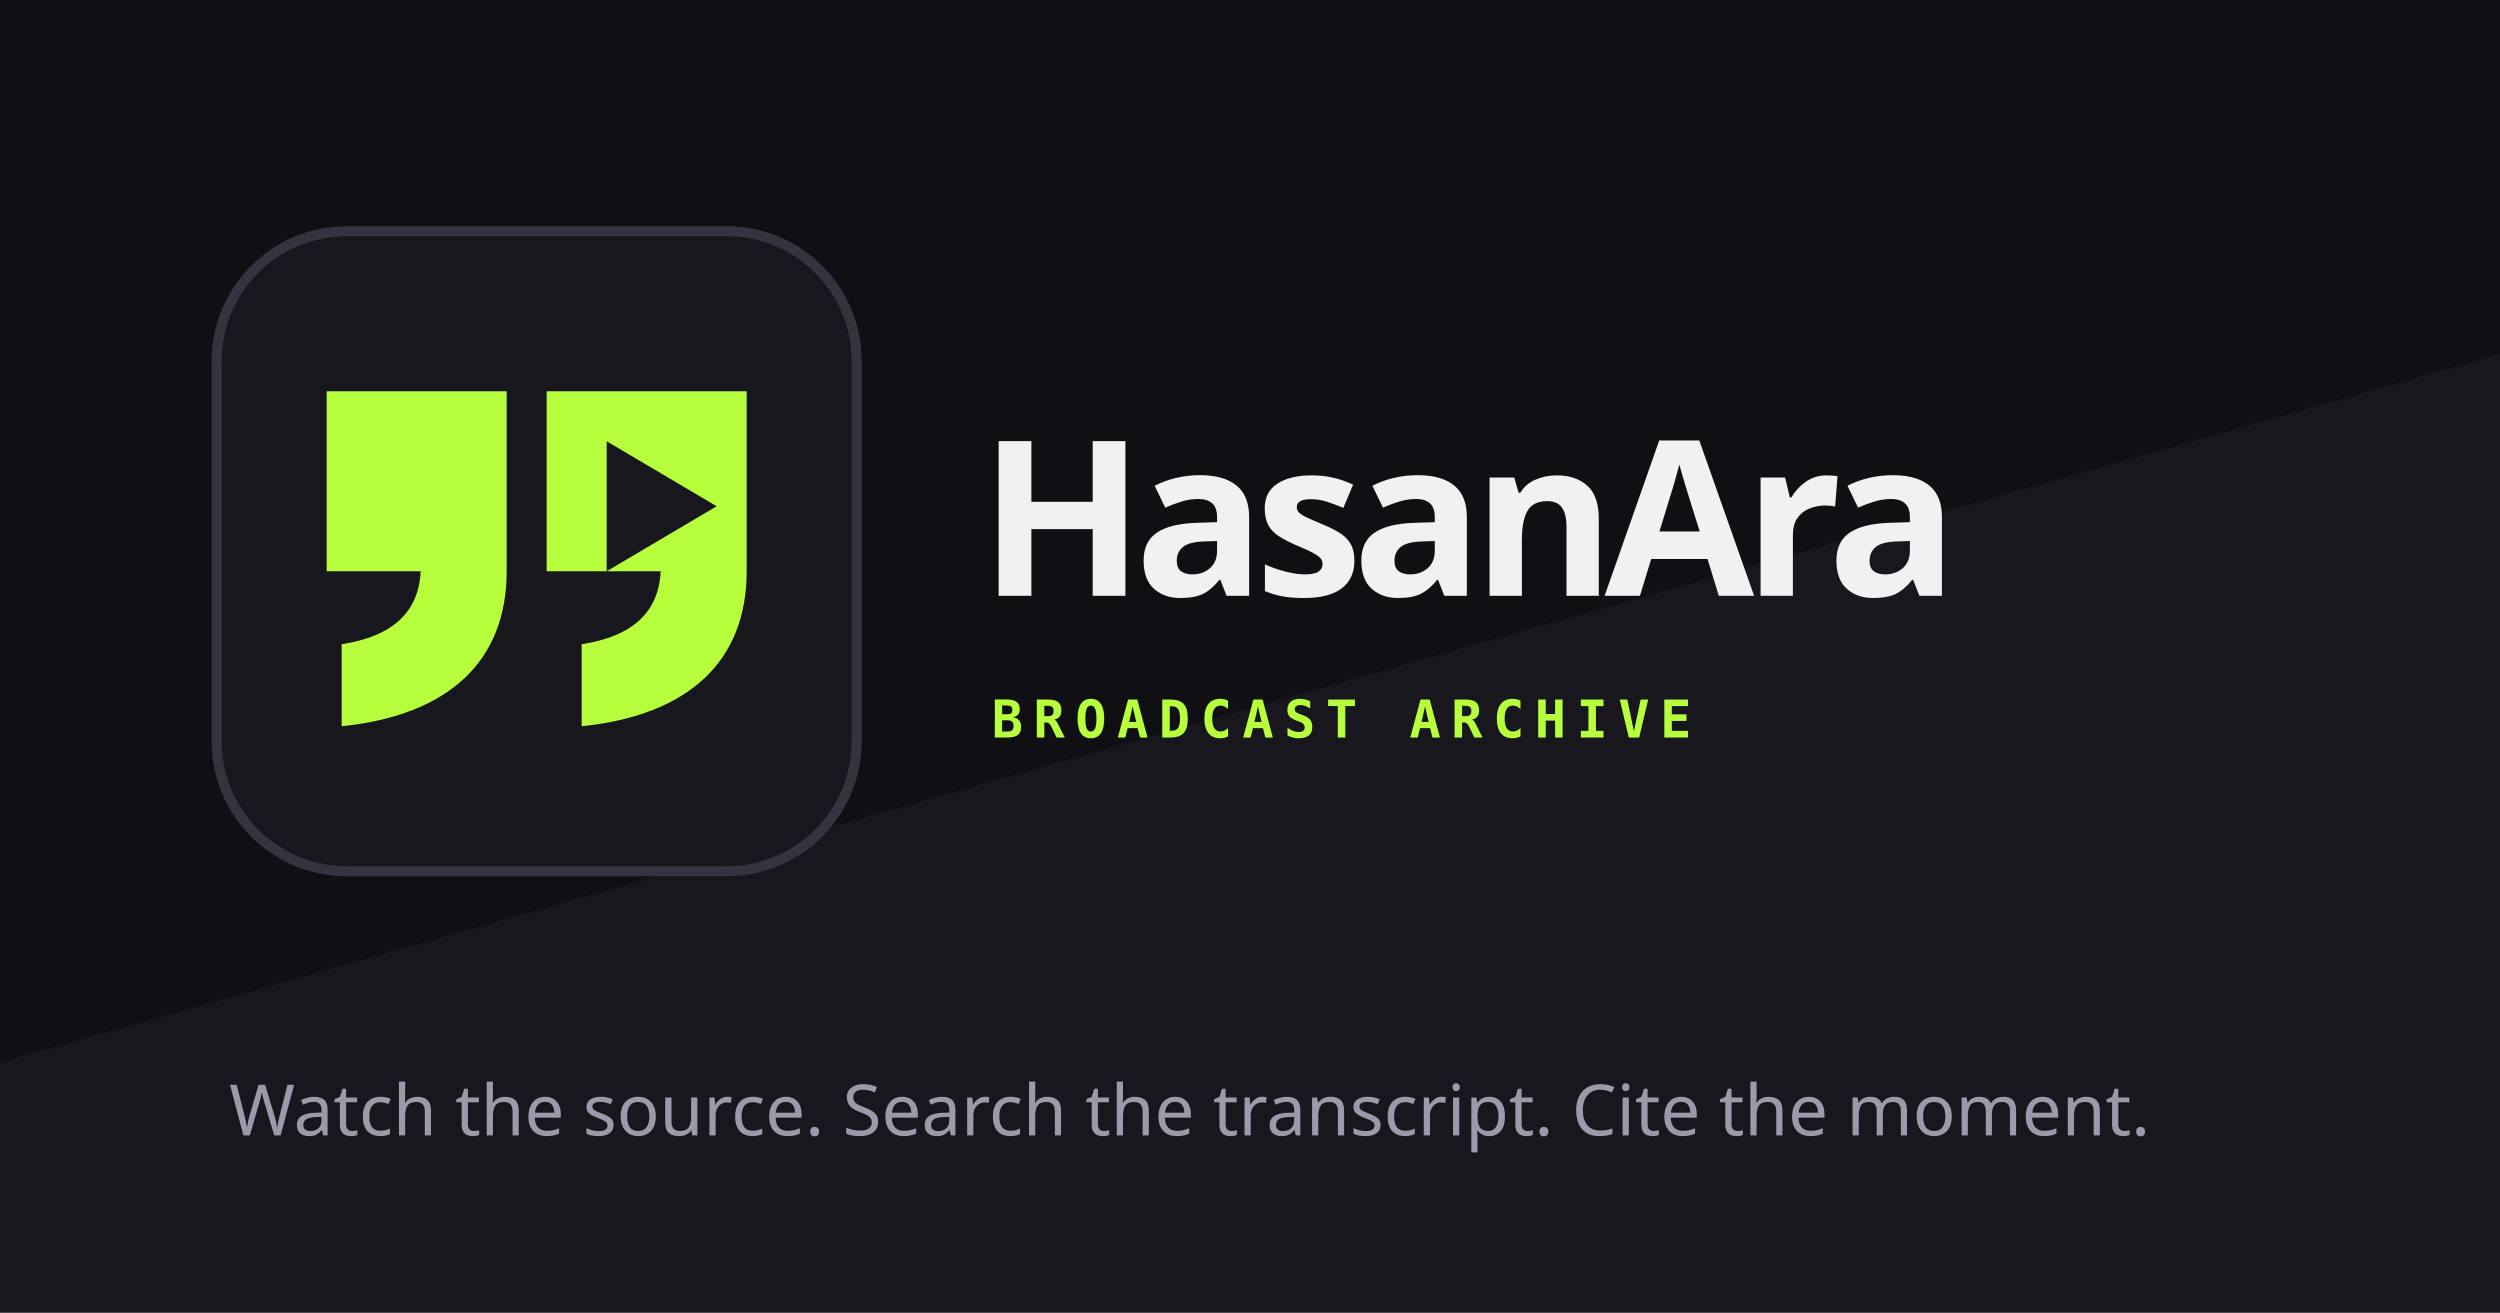
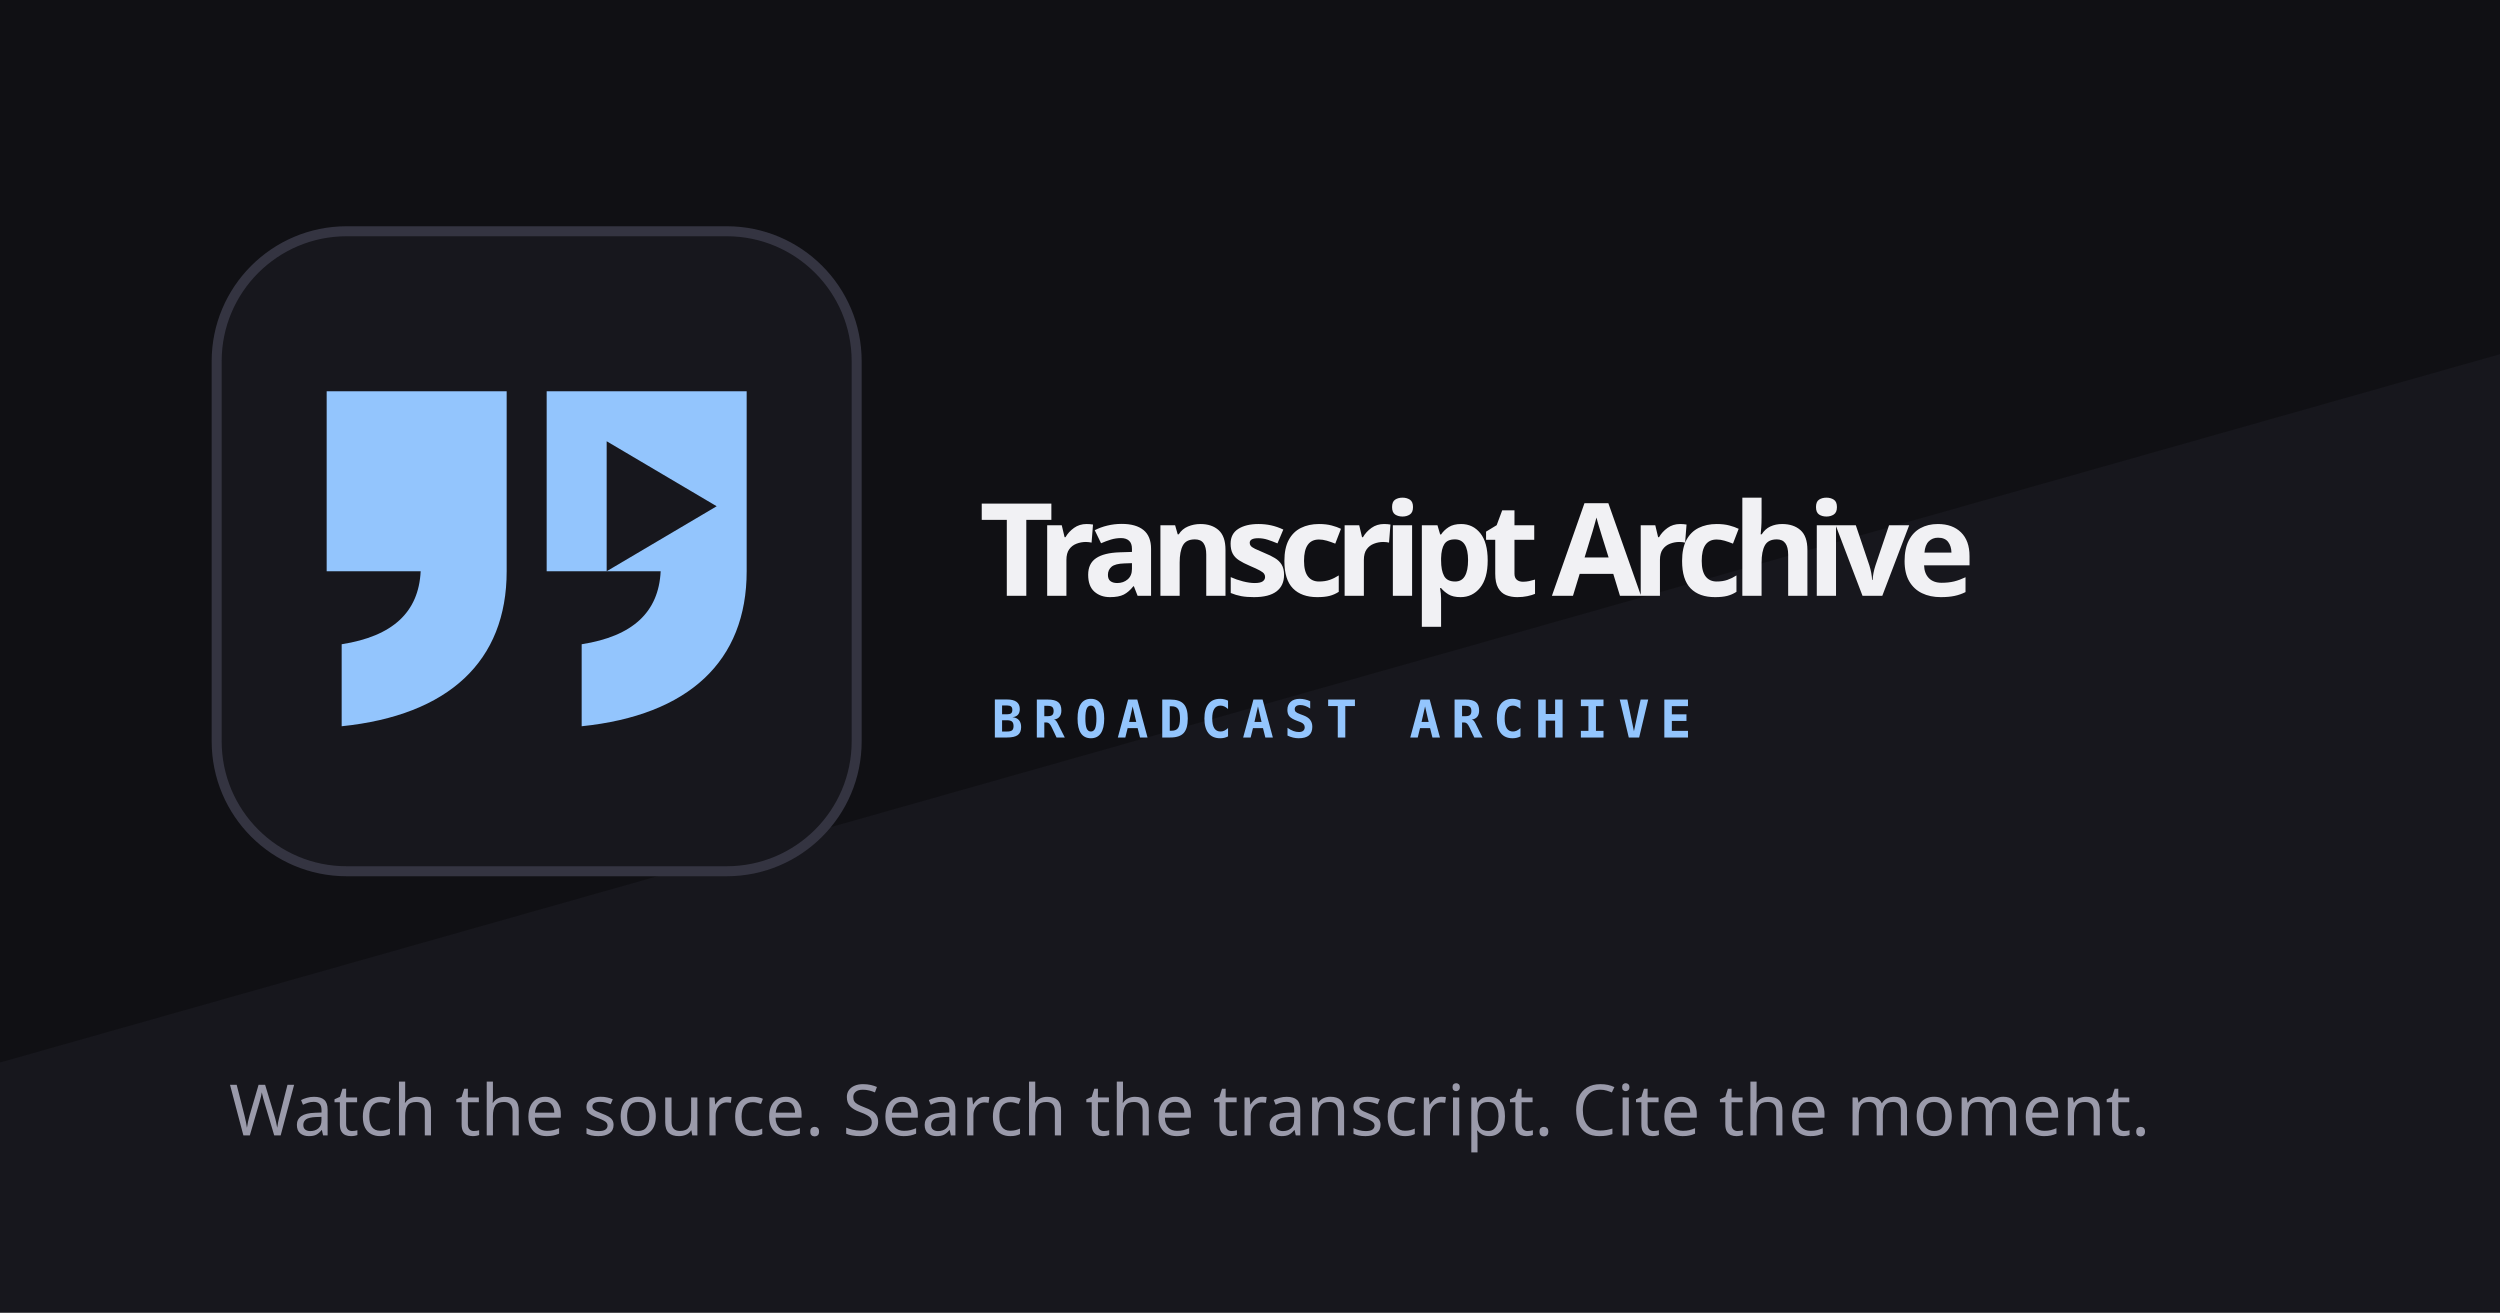
<svg xmlns="http://www.w3.org/2000/svg" viewBox="0 0 1200 630" role="img" aria-labelledby="title desc">
  <rect width="1200" height="630" fill="#101014" />
  <path d="M0 510 1200 170v460H0Z" fill="#17171d" />
  <g transform="translate(104 111) scale(4.8)">
    <rect width="64" height="64" rx="13" fill="#17171d" stroke="#343441" />
-     <path fill="#b7ff3c" d="M11 16h18v18c0 9-5.8 14.4-16.5 15.5v-8.2c5.1-.8 7.7-3.2 7.9-7.3H11V16Zm22 0h20v18c0 9-5.8 14.4-16.5 15.5v-8.2c5.1-.8 7.7-3.2 7.9-7.3H33V16Z" />
+     <path fill="#93c5fd" d="M11 16h18v18c0 9-5.8 14.4-16.5 15.5v-8.2c5.1-.8 7.7-3.2 7.9-7.3H11V16Zm22 0h20v18c0 9-5.8 14.4-16.5 15.5v-8.2c5.1-.8 7.7-3.2 7.9-7.3H33V16Z" />
    <path fill="#17171d" d="m39 21 11 6.5L39 34V21Z" />
  </g>
-   <text x="470" y="286" fill="#f1f1f4" font-family="Alegreya Sans,Segoe UI,sans-serif" font-size="104" font-weight="700" letter-spacing="-5">HasanAra</text>
-   <text x="476" y="354" fill="#b7ff3c" font-family="JetBrains Mono,monospace" font-size="25" font-weight="700" letter-spacing="5">BROADCAST ARCHIVE</text>
+   <text x="470" y="286" fill="#f1f1f4" font-family="Alegreya Sans,Segoe UI,sans-serif" font-size="62" font-weight="700" letter-spacing="-5">Transcript Archive</text>
+   <text x="476" y="354" fill="#93c5fd" font-family="JetBrains Mono,monospace" font-size="25" font-weight="700" letter-spacing="5">BROADCAST ARCHIVE</text>
  <text x="110" y="545" fill="#9a9aaa" font-family="Alegreya Sans,Segoe UI,sans-serif" font-size="34">Watch the source. Search the transcript. Cite the moment.</text>
</svg>
